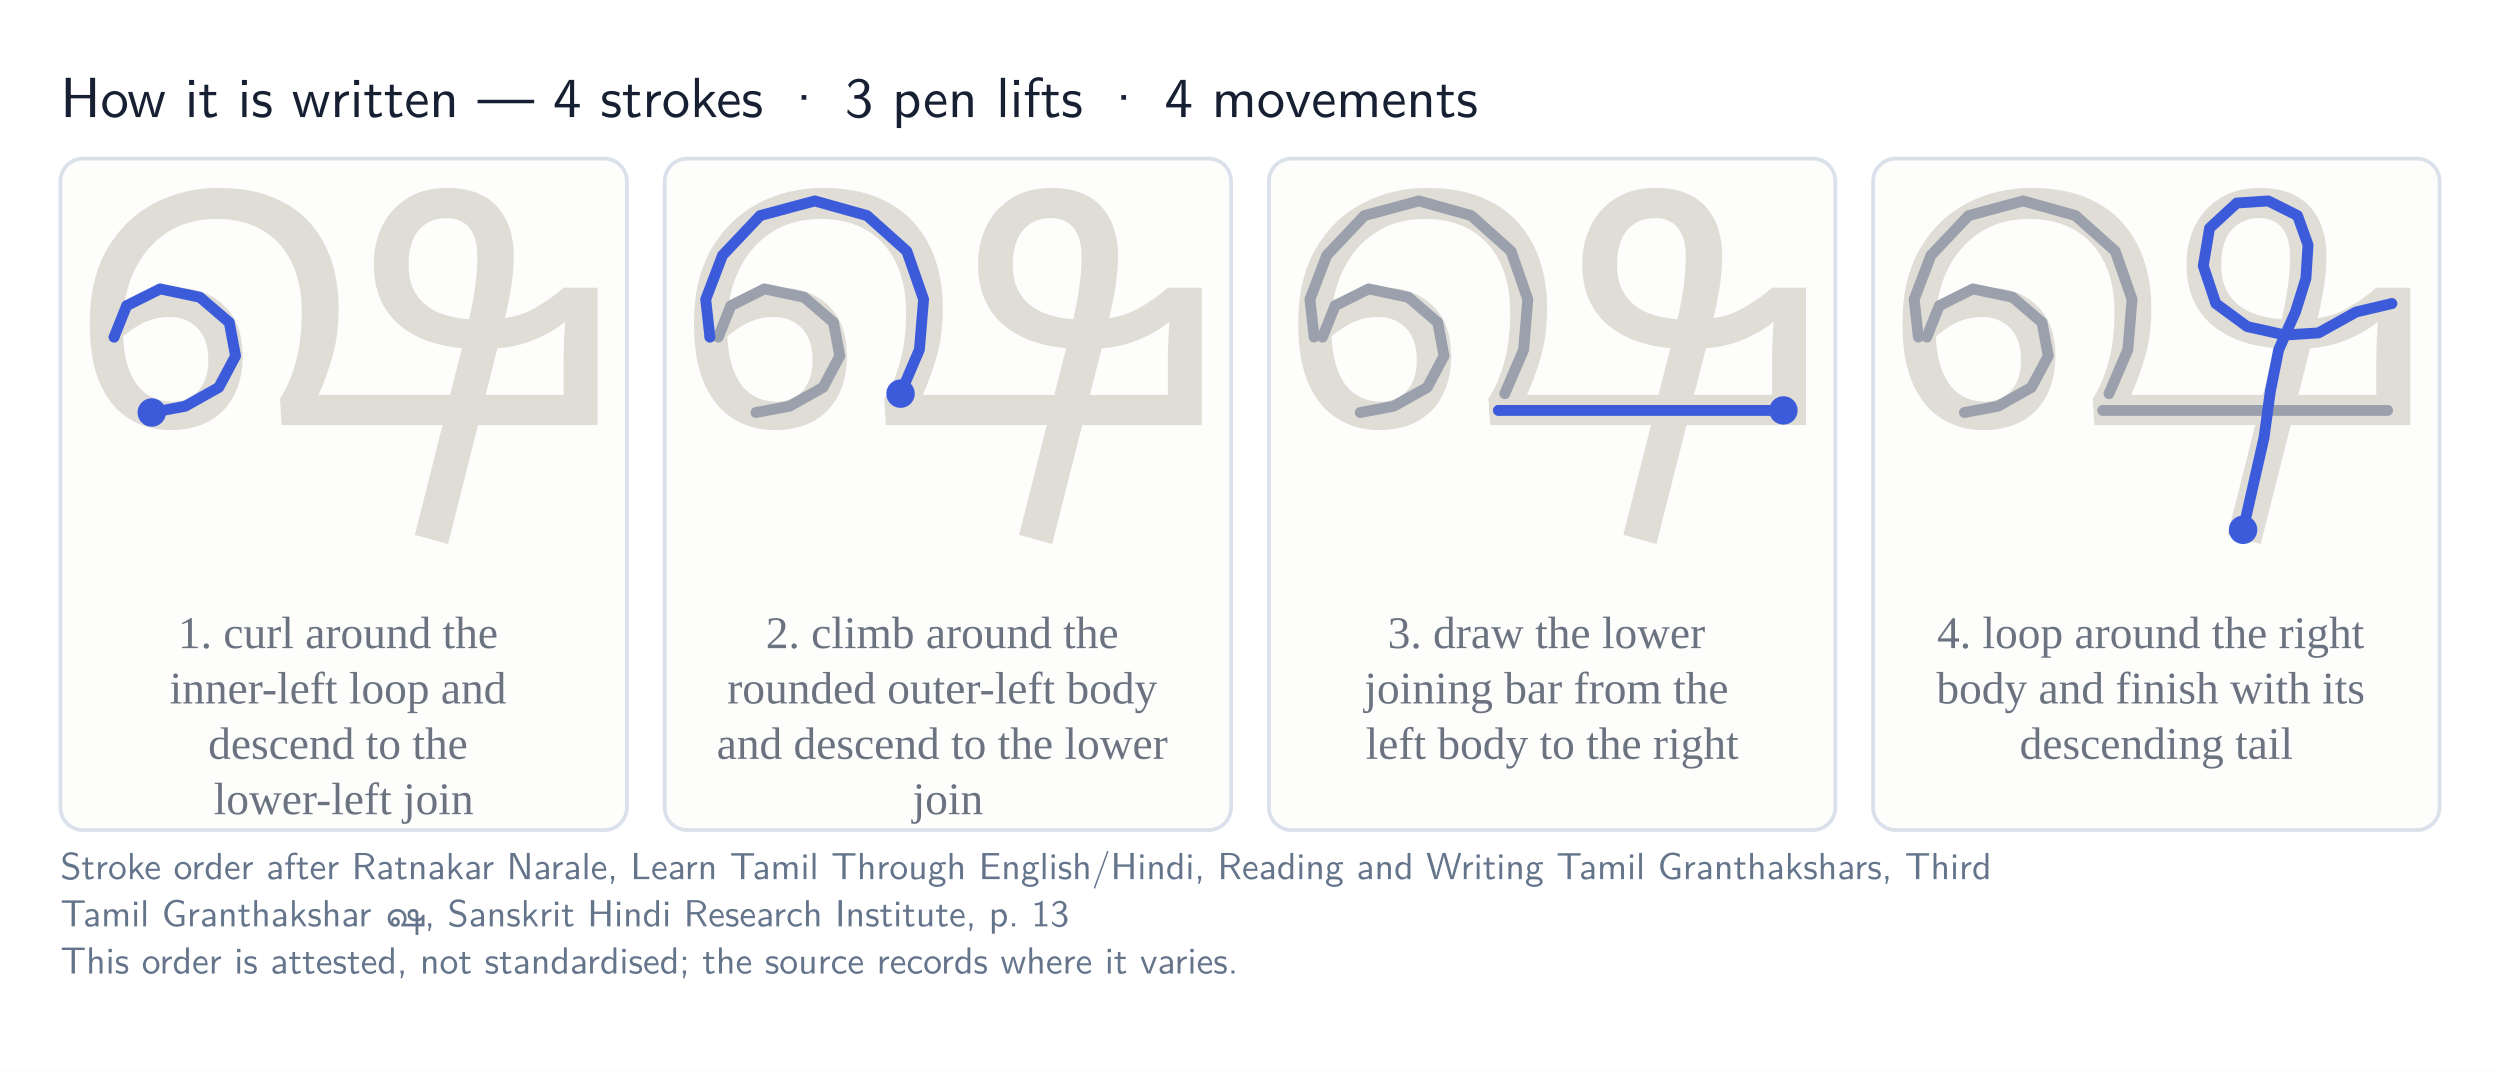
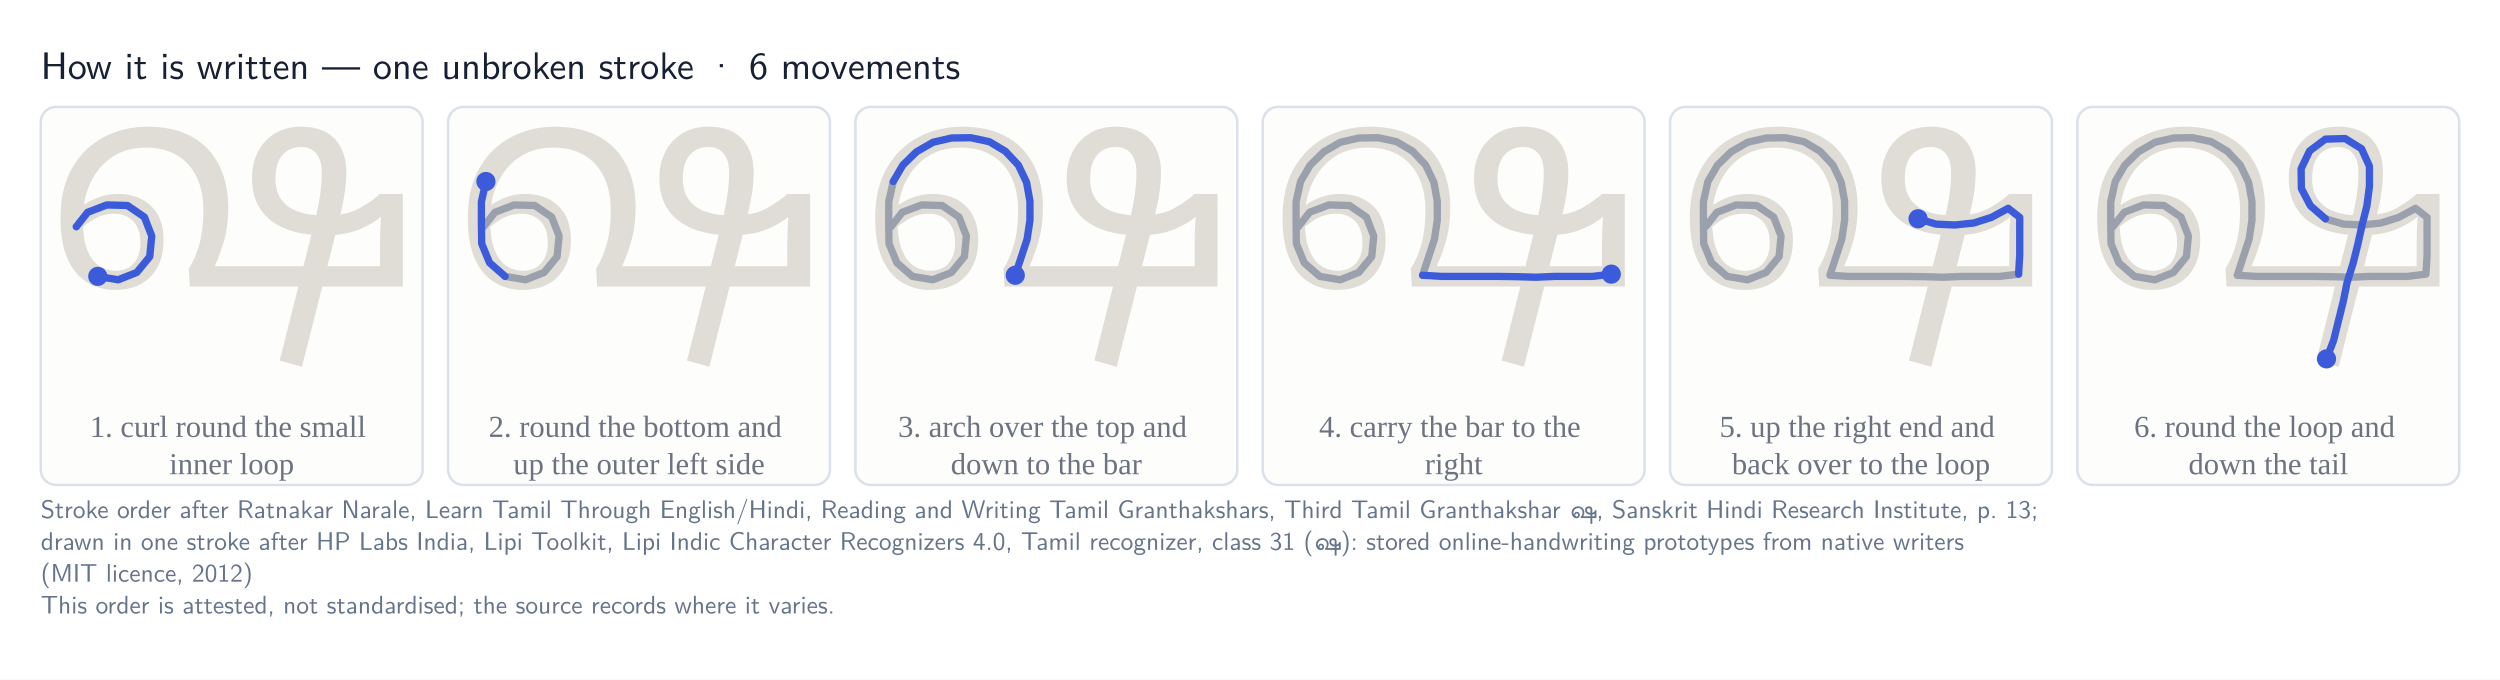
- <svg xmlns="http://www.w3.org/2000/svg" width="662" height="283.8" viewBox="0 0 662 283.8" role="img" aria-label="How to write ஷ: 4 strokes · 3 pen lifts · 4 movements">
-   <rect x="0" y="0" width="662" height="283.8" fill="#ffffff" />
-   <text x="16" y="31" font-family="Latin Modern Sans, sans-serif" font-size="15" fill="#172033">How it is written — 4 strokes · 3 pen lifts · 4 movements</text>
-   <rect x="16" y="42" width="150" height="177.8" rx="6" fill="#fdfdfc" stroke="#dbe1ea" stroke-width="1" />
-   <svg x="16" y="42" width="150" height="177.8" viewBox="-13 -636 1352 1602.6" preserveAspectRatio="xMidYMid meet" overflow="hidden">
+ <svg xmlns="http://www.w3.org/2000/svg" width="982" height="266.98" viewBox="0 0 982 266.98" role="img" aria-label="How to write ஷ: one unbroken stroke · 6 movements">
+   <rect x="0" y="0" width="982" height="266.98" fill="#ffffff" />
+   <text x="16" y="31" font-family="Latin Modern Sans, sans-serif" font-size="15" fill="#172033">How it is written — one unbroken stroke · 6 movements</text>
+   <rect x="16" y="42" width="150" height="148.48" rx="6" fill="#fdfdfc" stroke="#dbe1ea" stroke-width="1" />
+   <svg x="16" y="42" width="150" height="148.48" viewBox="-13 -636 1352 1338.3" preserveAspectRatio="xMidYMid meet" overflow="hidden">
    <g transform="scale(1,-1)">
      <path class="ductus__glyph" d="M909 566Q952 566 982.5 553.5Q1013 541 1032 518.5Q1051 496 1060 467Q1069 438 1069 406Q1069 368 1062.5 327Q1056 286 1044 239L1032 191L912 -284L833 -262L901 8L915 64L957 230Q970 283 976 324.5Q982 366 982 403Q982 447 963 470.5Q944 494 909 494Q868 494 843 466Q818 438 818 382Q818 337 839 308Q860 279 897.5 265.5Q935 252 984 252L1001 252Q1071 252 1116 277.5Q1161 303 1188 328L1269 328L1269 0L780 0L798 72L1188 72L1188 153Q1188 176 1189 201Q1190 226 1192 247Q1163 222 1114 202Q1065 182 999 182L984 182Q930 182 885 194Q840 206 806 231Q772 256 753.5 294Q735 332 735 384Q735 435 755.5 476Q776 517 815 541.5Q854 566 909 566ZM249 -12Q196 -12 152 14.5Q108 41 82.5 97Q57 153 57 243Q57 350 99.5 422Q142 494 212 530Q282 566 364 566Q440 566 494.5 543.5Q549 521 583.5 481.5Q618 442 634.5 390.5Q651 339 651 280Q651 216 637 166Q623 116 603 72L869 72L867 0L515 0L511 63Q534 98 548.5 149.5Q563 201 563 269Q563 340 538 390Q513 440 467.5 466Q422 492 360 492Q290 492 240 458.5Q190 425 163 367.5Q136 310 136 237Q136 170 151.5 130.5Q167 91 193.5 73.5Q220 56 253 56Q279 56 298.5 67.5Q318 79 329 101Q340 123 340 155Q340 205 314 231.5Q288 258 247 258Q207 258 172 237Q137 216 108 184L93 248Q123 283 167.5 305.5Q212 328 261 328Q333 328 377.5 285.5Q422 243 422 165Q422 110 401 70Q380 30 341.5 9Q303 -12 249 -12Z" fill="#e0ddd6" fill-rule="nonzero" />
-       <path class="ductus__done" d="M115 210 L115 210" fill="none" stroke="#9aa1ad" stroke-width="26" stroke-linecap="round" stroke-linejoin="round" />
-       <path class="ductus__pen" d="M115 210 L145 285 L225 325 L320 305 L390 245 L405 165 L365 90 L285 45 L205 30" fill="none" stroke="#3b5bdb" stroke-width="26" stroke-linecap="round" stroke-linejoin="round" />
-       <circle class="ductus__tip" cx="205" cy="30" r="34" fill="#3b5bdb" />
+       <path class="ductus__done" d="M113 212 L113 212" fill="none" stroke="#9aa1ad" stroke-width="26" stroke-linecap="round" stroke-linejoin="round" />
+       <path class="ductus__pen" d="M113 212 L153 263 L221 289 L294 287 L354 246 L380 179 L373 106 L327 50 L261 24 L189 36" fill="none" stroke="#3b5bdb" stroke-width="26" stroke-linecap="round" stroke-linejoin="round" />
+       <circle class="ductus__tip" cx="189" cy="36" r="34" fill="#3b5bdb" />
    </g>
    <text class="ductus__caption" x="663" y="532.3" text-anchor="middle" font-size="108.3" fill="#6b7280">
-       <tspan x="663" y="532.3">1. curl around the</tspan>
-       <tspan x="663" y="664.4">inner-left loop and</tspan>
-       <tspan x="663" y="796.6">descend to the</tspan>
-       <tspan x="663" y="928.7">lower-left join</tspan>
+       <tspan x="663" y="532.3">1. curl round the small</tspan>
+       <tspan x="663" y="664.4">inner loop</tspan>
    </text>
  </svg>
-   <rect x="176" y="42" width="150" height="177.8" rx="6" fill="#fdfdfc" stroke="#dbe1ea" stroke-width="1" />
-   <svg x="176" y="42" width="150" height="177.8" viewBox="-13 -636 1352 1602.6" preserveAspectRatio="xMidYMid meet" overflow="hidden">
+   <rect x="176" y="42" width="150" height="148.48" rx="6" fill="#fdfdfc" stroke="#dbe1ea" stroke-width="1" />
+   <svg x="176" y="42" width="150" height="148.48" viewBox="-13 -636 1352 1338.3" preserveAspectRatio="xMidYMid meet" overflow="hidden">
    <g transform="scale(1,-1)">
      <path class="ductus__glyph" d="M909 566Q952 566 982.5 553.5Q1013 541 1032 518.5Q1051 496 1060 467Q1069 438 1069 406Q1069 368 1062.5 327Q1056 286 1044 239L1032 191L912 -284L833 -262L901 8L915 64L957 230Q970 283 976 324.5Q982 366 982 403Q982 447 963 470.5Q944 494 909 494Q868 494 843 466Q818 438 818 382Q818 337 839 308Q860 279 897.5 265.5Q935 252 984 252L1001 252Q1071 252 1116 277.5Q1161 303 1188 328L1269 328L1269 0L780 0L798 72L1188 72L1188 153Q1188 176 1189 201Q1190 226 1192 247Q1163 222 1114 202Q1065 182 999 182L984 182Q930 182 885 194Q840 206 806 231Q772 256 753.5 294Q735 332 735 384Q735 435 755.5 476Q776 517 815 541.5Q854 566 909 566ZM249 -12Q196 -12 152 14.5Q108 41 82.5 97Q57 153 57 243Q57 350 99.5 422Q142 494 212 530Q282 566 364 566Q440 566 494.5 543.5Q549 521 583.5 481.5Q618 442 634.5 390.5Q651 339 651 280Q651 216 637 166Q623 116 603 72L869 72L867 0L515 0L511 63Q534 98 548.5 149.5Q563 201 563 269Q563 340 538 390Q513 440 467.5 466Q422 492 360 492Q290 492 240 458.5Q190 425 163 367.5Q136 310 136 237Q136 170 151.5 130.5Q167 91 193.5 73.5Q220 56 253 56Q279 56 298.5 67.5Q318 79 329 101Q340 123 340 155Q340 205 314 231.5Q288 258 247 258Q207 258 172 237Q137 216 108 184L93 248Q123 283 167.5 305.5Q212 328 261 328Q333 328 377.5 285.5Q422 243 422 165Q422 110 401 70Q380 30 341.5 9Q303 -12 249 -12Z" fill="#e0ddd6" fill-rule="nonzero" />
-       <path class="ductus__done" d="M115 210 L145 285 L225 325 L320 305 L390 245 L405 165 L365 90 L285 45 L205 30" fill="none" stroke="#9aa1ad" stroke-width="26" stroke-linecap="round" stroke-linejoin="round" />
-       <path class="ductus__done" d="M95 210 L95 210" fill="none" stroke="#9aa1ad" stroke-width="26" stroke-linecap="round" stroke-linejoin="round" />
-       <path class="ductus__pen" d="M95 210 L85 300 L125 405 L215 500 L345 535 L470 500 L565 415 L605 300 L595 180 L550 75" fill="none" stroke="#3b5bdb" stroke-width="26" stroke-linecap="round" stroke-linejoin="round" />
-       <circle class="ductus__tip" cx="550" cy="75" r="34" fill="#3b5bdb" />
+       <path class="ductus__done" d="M113 212 L153 263 L221 289 L294 287 L354 246 L380 179 L373 106 L327 50 L261 24 L189 36 L189 36" fill="none" stroke="#9aa1ad" stroke-width="26" stroke-linecap="round" stroke-linejoin="round" />
+       <path class="ductus__pen" d="M189 36 L134 84 L106 152 L105 226 L105 300 L121 372" fill="none" stroke="#3b5bdb" stroke-width="26" stroke-linecap="round" stroke-linejoin="round" />
+       <circle class="ductus__tip" cx="121" cy="372" r="34" fill="#3b5bdb" />
    </g>
    <text class="ductus__caption" x="663" y="532.3" text-anchor="middle" font-size="108.3" fill="#6b7280">
-       <tspan x="663" y="532.3">2. climb around the</tspan>
-       <tspan x="663" y="664.4">rounded outer-left body</tspan>
-       <tspan x="663" y="796.6">and descend to the lower</tspan>
-       <tspan x="663" y="928.7">join</tspan>
+       <tspan x="663" y="532.3">2. round the bottom and</tspan>
+       <tspan x="663" y="664.4">up the outer left side</tspan>
    </text>
  </svg>
-   <rect x="336" y="42" width="150" height="177.8" rx="6" fill="#fdfdfc" stroke="#dbe1ea" stroke-width="1" />
-   <svg x="336" y="42" width="150" height="177.8" viewBox="-13 -636 1352 1602.6" preserveAspectRatio="xMidYMid meet" overflow="hidden">
+   <rect x="336" y="42" width="150" height="148.48" rx="6" fill="#fdfdfc" stroke="#dbe1ea" stroke-width="1" />
+   <svg x="336" y="42" width="150" height="148.48" viewBox="-13 -636 1352 1338.3" preserveAspectRatio="xMidYMid meet" overflow="hidden">
    <g transform="scale(1,-1)">
      <path class="ductus__glyph" d="M909 566Q952 566 982.5 553.5Q1013 541 1032 518.5Q1051 496 1060 467Q1069 438 1069 406Q1069 368 1062.5 327Q1056 286 1044 239L1032 191L912 -284L833 -262L901 8L915 64L957 230Q970 283 976 324.5Q982 366 982 403Q982 447 963 470.5Q944 494 909 494Q868 494 843 466Q818 438 818 382Q818 337 839 308Q860 279 897.5 265.5Q935 252 984 252L1001 252Q1071 252 1116 277.5Q1161 303 1188 328L1269 328L1269 0L780 0L798 72L1188 72L1188 153Q1188 176 1189 201Q1190 226 1192 247Q1163 222 1114 202Q1065 182 999 182L984 182Q930 182 885 194Q840 206 806 231Q772 256 753.5 294Q735 332 735 384Q735 435 755.5 476Q776 517 815 541.5Q854 566 909 566ZM249 -12Q196 -12 152 14.5Q108 41 82.5 97Q57 153 57 243Q57 350 99.5 422Q142 494 212 530Q282 566 364 566Q440 566 494.5 543.5Q549 521 583.5 481.5Q618 442 634.5 390.5Q651 339 651 280Q651 216 637 166Q623 116 603 72L869 72L867 0L515 0L511 63Q534 98 548.5 149.5Q563 201 563 269Q563 340 538 390Q513 440 467.5 466Q422 492 360 492Q290 492 240 458.5Q190 425 163 367.5Q136 310 136 237Q136 170 151.5 130.5Q167 91 193.5 73.5Q220 56 253 56Q279 56 298.5 67.5Q318 79 329 101Q340 123 340 155Q340 205 314 231.5Q288 258 247 258Q207 258 172 237Q137 216 108 184L93 248Q123 283 167.5 305.5Q212 328 261 328Q333 328 377.5 285.5Q422 243 422 165Q422 110 401 70Q380 30 341.5 9Q303 -12 249 -12Z" fill="#e0ddd6" fill-rule="nonzero" />
-       <path class="ductus__done" d="M115 210 L145 285 L225 325 L320 305 L390 245 L405 165 L365 90 L285 45 L205 30" fill="none" stroke="#9aa1ad" stroke-width="26" stroke-linecap="round" stroke-linejoin="round" />
-       <path class="ductus__done" d="M95 210 L85 300 L125 405 L215 500 L345 535 L470 500 L565 415 L605 300 L595 180 L550 75" fill="none" stroke="#9aa1ad" stroke-width="26" stroke-linecap="round" stroke-linejoin="round" />
-       <path class="ductus__done" d="M535 35 L535 35" fill="none" stroke="#9aa1ad" stroke-width="26" stroke-linecap="round" stroke-linejoin="round" />
-       <path class="ductus__pen" d="M535 35 L665 35 L795 35 L930 35 L1065 35 L1215 35" fill="none" stroke="#3b5bdb" stroke-width="26" stroke-linecap="round" stroke-linejoin="round" />
-       <circle class="ductus__tip" cx="1215" cy="35" r="34" fill="#3b5bdb" />
+       <path class="ductus__done" d="M113 212 L153 263 L221 289 L294 287 L354 246 L380 179 L373 106 L327 50 L261 24 L189 36 L134 84 L106 152 L105 226 L105 300 L121 372 L121 372" fill="none" stroke="#9aa1ad" stroke-width="26" stroke-linecap="round" stroke-linejoin="round" />
+       <path class="ductus__pen" d="M121 372 L155 430 L203 477 L262 511 L327 526 L395 527 L461 513 L518 479 L564 430 L593 369 L605 302 L605 235 L595 168 L574 104 L553 40" fill="none" stroke="#3b5bdb" stroke-width="26" stroke-linecap="round" stroke-linejoin="round" />
+       <circle class="ductus__tip" cx="553" cy="40" r="34" fill="#3b5bdb" />
    </g>
    <text class="ductus__caption" x="663" y="532.3" text-anchor="middle" font-size="108.3" fill="#6b7280">
-       <tspan x="663" y="532.3">3. draw the lower</tspan>
-       <tspan x="663" y="664.4">joining bar from the</tspan>
-       <tspan x="663" y="796.6">left body to the right</tspan>
+       <tspan x="663" y="532.3">3. arch over the top and</tspan>
+       <tspan x="663" y="664.4">down to the bar</tspan>
    </text>
  </svg>
-   <rect x="496" y="42" width="150" height="177.8" rx="6" fill="#fdfdfc" stroke="#dbe1ea" stroke-width="1" />
-   <svg x="496" y="42" width="150" height="177.8" viewBox="-13 -636 1352 1602.6" preserveAspectRatio="xMidYMid meet" overflow="hidden">
+   <rect x="496" y="42" width="150" height="148.48" rx="6" fill="#fdfdfc" stroke="#dbe1ea" stroke-width="1" />
+   <svg x="496" y="42" width="150" height="148.48" viewBox="-13 -636 1352 1338.3" preserveAspectRatio="xMidYMid meet" overflow="hidden">
    <g transform="scale(1,-1)">
      <path class="ductus__glyph" d="M909 566Q952 566 982.5 553.5Q1013 541 1032 518.5Q1051 496 1060 467Q1069 438 1069 406Q1069 368 1062.5 327Q1056 286 1044 239L1032 191L912 -284L833 -262L901 8L915 64L957 230Q970 283 976 324.5Q982 366 982 403Q982 447 963 470.5Q944 494 909 494Q868 494 843 466Q818 438 818 382Q818 337 839 308Q860 279 897.5 265.5Q935 252 984 252L1001 252Q1071 252 1116 277.5Q1161 303 1188 328L1269 328L1269 0L780 0L798 72L1188 72L1188 153Q1188 176 1189 201Q1190 226 1192 247Q1163 222 1114 202Q1065 182 999 182L984 182Q930 182 885 194Q840 206 806 231Q772 256 753.5 294Q735 332 735 384Q735 435 755.5 476Q776 517 815 541.5Q854 566 909 566ZM249 -12Q196 -12 152 14.5Q108 41 82.5 97Q57 153 57 243Q57 350 99.5 422Q142 494 212 530Q282 566 364 566Q440 566 494.5 543.5Q549 521 583.5 481.5Q618 442 634.5 390.5Q651 339 651 280Q651 216 637 166Q623 116 603 72L869 72L867 0L515 0L511 63Q534 98 548.5 149.5Q563 201 563 269Q563 340 538 390Q513 440 467.5 466Q422 492 360 492Q290 492 240 458.5Q190 425 163 367.5Q136 310 136 237Q136 170 151.5 130.5Q167 91 193.5 73.5Q220 56 253 56Q279 56 298.5 67.5Q318 79 329 101Q340 123 340 155Q340 205 314 231.5Q288 258 247 258Q207 258 172 237Q137 216 108 184L93 248Q123 283 167.5 305.5Q212 328 261 328Q333 328 377.5 285.5Q422 243 422 165Q422 110 401 70Q380 30 341.5 9Q303 -12 249 -12Z" fill="#e0ddd6" fill-rule="nonzero" />
-       <path class="ductus__done" d="M115 210 L145 285 L225 325 L320 305 L390 245 L405 165 L365 90 L285 45 L205 30" fill="none" stroke="#9aa1ad" stroke-width="26" stroke-linecap="round" stroke-linejoin="round" />
-       <path class="ductus__done" d="M95 210 L85 300 L125 405 L215 500 L345 535 L470 500 L565 415 L605 300 L595 180 L550 75" fill="none" stroke="#9aa1ad" stroke-width="26" stroke-linecap="round" stroke-linejoin="round" />
-       <path class="ductus__done" d="M535 35 L665 35 L795 35 L930 35 L1065 35 L1215 35" fill="none" stroke="#9aa1ad" stroke-width="26" stroke-linecap="round" stroke-linejoin="round" />
-       <path class="ductus__done" d="M1225 290 L1225 290" fill="none" stroke="#9aa1ad" stroke-width="26" stroke-linecap="round" stroke-linejoin="round" />
-       <path class="ductus__pen" d="M1225 290 L1140 270 L1050 220 L970 215 L880 235 L805 290 L775 380 L790 470 L855 530 L930 535 L1000 500 L1025 430 L1020 350 L995 270 L955 180 L935 80 L920 -30 L895 -140 L870 -250" fill="none" stroke="#3b5bdb" stroke-width="26" stroke-linecap="round" stroke-linejoin="round" />
-       <circle class="ductus__tip" cx="870" cy="-250" r="34" fill="#3b5bdb" />
+       <path class="ductus__done" d="M113 212 L153 263 L221 289 L294 287 L354 246 L380 179 L373 106 L327 50 L261 24 L189 36 L134 84 L106 152 L105 226 L105 300 L121 372 L155 430 L203 477 L262 511 L327 526 L395 527 L461 513 L518 479 L564 430 L593 369 L605 302 L605 235 L595 168 L574 104 L553 40 L553 40" fill="none" stroke="#9aa1ad" stroke-width="26" stroke-linecap="round" stroke-linejoin="round" />
+       <path class="ductus__pen" d="M553 40 L620 36 L687 36 L754 36 L821 36 L888 35 L954 33 L1021 36 L1088 36 L1155 36 L1221 44" fill="none" stroke="#3b5bdb" stroke-width="26" stroke-linecap="round" stroke-linejoin="round" />
+       <circle class="ductus__tip" cx="1221" cy="44" r="34" fill="#3b5bdb" />
    </g>
    <text class="ductus__caption" x="663" y="532.3" text-anchor="middle" font-size="108.3" fill="#6b7280">
-       <tspan x="663" y="532.3">4. loop around the right</tspan>
-       <tspan x="663" y="664.4">body and finish with its</tspan>
-       <tspan x="663" y="796.6">descending tail</tspan>
+       <tspan x="663" y="532.3">4. carry the bar to the</tspan>
+       <tspan x="663" y="664.4">right</tspan>
    </text>
  </svg>
-   <text x="16" y="232.8" font-family="Latin Modern Sans, sans-serif" font-size="10" fill="#64748b">Stroke order after Ratnakar Narale, Learn Tamil Through English/Hindi, Reading and Writing Tamil Granthakshars, Third</text>
-   <text x="16" y="245.3" font-family="Latin Modern Sans, sans-serif" font-size="10" fill="#64748b">Tamil Granthakshar ஷ, Sanskrit Hindi Research Institute, p. 13</text>
-   <text x="16" y="257.8" font-family="Latin Modern Sans, sans-serif" font-size="10" fill="#64748b">This order is attested, not standardised; the source records where it varies.</text>
+   <rect x="656" y="42" width="150" height="148.48" rx="6" fill="#fdfdfc" stroke="#dbe1ea" stroke-width="1" />
+   <svg x="656" y="42" width="150" height="148.48" viewBox="-13 -636 1352 1338.3" preserveAspectRatio="xMidYMid meet" overflow="hidden">
+     <g transform="scale(1,-1)">
+       <path class="ductus__glyph" d="M909 566Q952 566 982.5 553.5Q1013 541 1032 518.5Q1051 496 1060 467Q1069 438 1069 406Q1069 368 1062.5 327Q1056 286 1044 239L1032 191L912 -284L833 -262L901 8L915 64L957 230Q970 283 976 324.5Q982 366 982 403Q982 447 963 470.5Q944 494 909 494Q868 494 843 466Q818 438 818 382Q818 337 839 308Q860 279 897.5 265.5Q935 252 984 252L1001 252Q1071 252 1116 277.5Q1161 303 1188 328L1269 328L1269 0L780 0L798 72L1188 72L1188 153Q1188 176 1189 201Q1190 226 1192 247Q1163 222 1114 202Q1065 182 999 182L984 182Q930 182 885 194Q840 206 806 231Q772 256 753.5 294Q735 332 735 384Q735 435 755.5 476Q776 517 815 541.5Q854 566 909 566ZM249 -12Q196 -12 152 14.5Q108 41 82.5 97Q57 153 57 243Q57 350 99.5 422Q142 494 212 530Q282 566 364 566Q440 566 494.5 543.5Q549 521 583.5 481.5Q618 442 634.5 390.5Q651 339 651 280Q651 216 637 166Q623 116 603 72L869 72L867 0L515 0L511 63Q534 98 548.5 149.5Q563 201 563 269Q563 340 538 390Q513 440 467.5 466Q422 492 360 492Q290 492 240 458.5Q190 425 163 367.5Q136 310 136 237Q136 170 151.5 130.5Q167 91 193.5 73.5Q220 56 253 56Q279 56 298.5 67.5Q318 79 329 101Q340 123 340 155Q340 205 314 231.5Q288 258 247 258Q207 258 172 237Q137 216 108 184L93 248Q123 283 167.5 305.5Q212 328 261 328Q333 328 377.5 285.5Q422 243 422 165Q422 110 401 70Q380 30 341.5 9Q303 -12 249 -12Z" fill="#e0ddd6" fill-rule="nonzero" />
+       <path class="ductus__done" d="M113 212 L153 263 L221 289 L294 287 L354 246 L380 179 L373 106 L327 50 L261 24 L189 36 L134 84 L106 152 L105 226 L105 300 L121 372 L155 430 L203 477 L262 511 L327 526 L395 527 L461 513 L518 479 L564 430 L593 369 L605 302 L605 235 L595 168 L574 104 L553 40 L620 36 L687 36 L754 36 L821 36 L888 35 L954 33 L1021 36 L1088 36 L1155 36 L1221 44 L1221 44" fill="none" stroke="#9aa1ad" stroke-width="26" stroke-linecap="round" stroke-linejoin="round" />
+       <path class="ductus__pen" d="M1221 44 L1225 111 L1225 178 L1225 245 L1184 277 L1125 245 L1062 225 L995 218 L929 221 L865 240" fill="none" stroke="#3b5bdb" stroke-width="26" stroke-linecap="round" stroke-linejoin="round" />
+       <circle class="ductus__tip" cx="865" cy="240" r="34" fill="#3b5bdb" />
+     </g>
+     <text class="ductus__caption" x="663" y="532.3" text-anchor="middle" font-size="108.3" fill="#6b7280">
+       <tspan x="663" y="532.3">5. up the right end and</tspan>
+       <tspan x="663" y="664.4">back over to the loop</tspan>
+     </text>
+   </svg>
+   <rect x="816" y="42" width="150" height="148.48" rx="6" fill="#fdfdfc" stroke="#dbe1ea" stroke-width="1" />
+   <svg x="816" y="42" width="150" height="148.48" viewBox="-13 -636 1352 1338.3" preserveAspectRatio="xMidYMid meet" overflow="hidden">
+     <g transform="scale(1,-1)">
+       <path class="ductus__glyph" d="M909 566Q952 566 982.5 553.5Q1013 541 1032 518.5Q1051 496 1060 467Q1069 438 1069 406Q1069 368 1062.5 327Q1056 286 1044 239L1032 191L912 -284L833 -262L901 8L915 64L957 230Q970 283 976 324.5Q982 366 982 403Q982 447 963 470.5Q944 494 909 494Q868 494 843 466Q818 438 818 382Q818 337 839 308Q860 279 897.5 265.5Q935 252 984 252L1001 252Q1071 252 1116 277.5Q1161 303 1188 328L1269 328L1269 0L780 0L798 72L1188 72L1188 153Q1188 176 1189 201Q1190 226 1192 247Q1163 222 1114 202Q1065 182 999 182L984 182Q930 182 885 194Q840 206 806 231Q772 256 753.5 294Q735 332 735 384Q735 435 755.5 476Q776 517 815 541.5Q854 566 909 566ZM249 -12Q196 -12 152 14.5Q108 41 82.5 97Q57 153 57 243Q57 350 99.5 422Q142 494 212 530Q282 566 364 566Q440 566 494.5 543.5Q549 521 583.5 481.5Q618 442 634.5 390.5Q651 339 651 280Q651 216 637 166Q623 116 603 72L869 72L867 0L515 0L511 63Q534 98 548.5 149.5Q563 201 563 269Q563 340 538 390Q513 440 467.5 466Q422 492 360 492Q290 492 240 458.5Q190 425 163 367.5Q136 310 136 237Q136 170 151.5 130.5Q167 91 193.5 73.5Q220 56 253 56Q279 56 298.5 67.5Q318 79 329 101Q340 123 340 155Q340 205 314 231.5Q288 258 247 258Q207 258 172 237Q137 216 108 184L93 248Q123 283 167.5 305.5Q212 328 261 328Q333 328 377.5 285.5Q422 243 422 165Q422 110 401 70Q380 30 341.5 9Q303 -12 249 -12Z" fill="#e0ddd6" fill-rule="nonzero" />
+       <path class="ductus__done" d="M113 212 L153 263 L221 289 L294 287 L354 246 L380 179 L373 106 L327 50 L261 24 L189 36 L134 84 L106 152 L105 226 L105 300 L121 372 L155 430 L203 477 L262 511 L327 526 L395 527 L461 513 L518 479 L564 430 L593 369 L605 302 L605 235 L595 168 L574 104 L553 40 L620 36 L687 36 L754 36 L821 36 L888 35 L954 33 L1021 36 L1088 36 L1155 36 L1221 44 L1225 111 L1225 178 L1225 245 L1184 277 L1125 245 L1062 225 L995 218 L929 221 L865 240 L865 240" fill="none" stroke="#9aa1ad" stroke-width="26" stroke-linecap="round" stroke-linejoin="round" />
+       <path class="ductus__pen" d="M865 240 L812 286 L780 347 L779 417 L809 480 L865 522 L935 524 L993 488 L1021 426 L1021 355 L1012 286 L995 218 L980 150 L963 82 L942 15 L928 -54 L911 -122 L894 -191 L869 -256" fill="none" stroke="#3b5bdb" stroke-width="26" stroke-linecap="round" stroke-linejoin="round" />
+       <circle class="ductus__tip" cx="869" cy="-256" r="34" fill="#3b5bdb" />
+     </g>
+     <text class="ductus__caption" x="663" y="532.3" text-anchor="middle" font-size="108.3" fill="#6b7280">
+       <tspan x="663" y="532.3">6. round the loop and</tspan>
+       <tspan x="663" y="664.4">down the tail</tspan>
+     </text>
+   </svg>
+   <text x="16" y="203.48" font-family="Latin Modern Sans, sans-serif" font-size="10" fill="#64748b">Stroke order after Ratnakar Narale, Learn Tamil Through English/Hindi, Reading and Writing Tamil Granthakshars, Third Tamil Granthakshar ஷ, Sanskrit Hindi Research Institute, p. 13;</text>
+   <text x="16" y="215.98" font-family="Latin Modern Sans, sans-serif" font-size="10" fill="#64748b">drawn in one stroke after HP Labs India, Lipi Toolkit, Lipi Indic Character Recognizers 4.0, Tamil recognizer, class 31 (ஷ): stored online-handwriting prototypes from native writers</text>
+   <text x="16" y="228.48" font-family="Latin Modern Sans, sans-serif" font-size="10" fill="#64748b">(MIT licence, 2012)</text>
+   <text x="16" y="240.98" font-family="Latin Modern Sans, sans-serif" font-size="10" fill="#64748b">This order is attested, not standardised; the source records where it varies.</text>
</svg>
